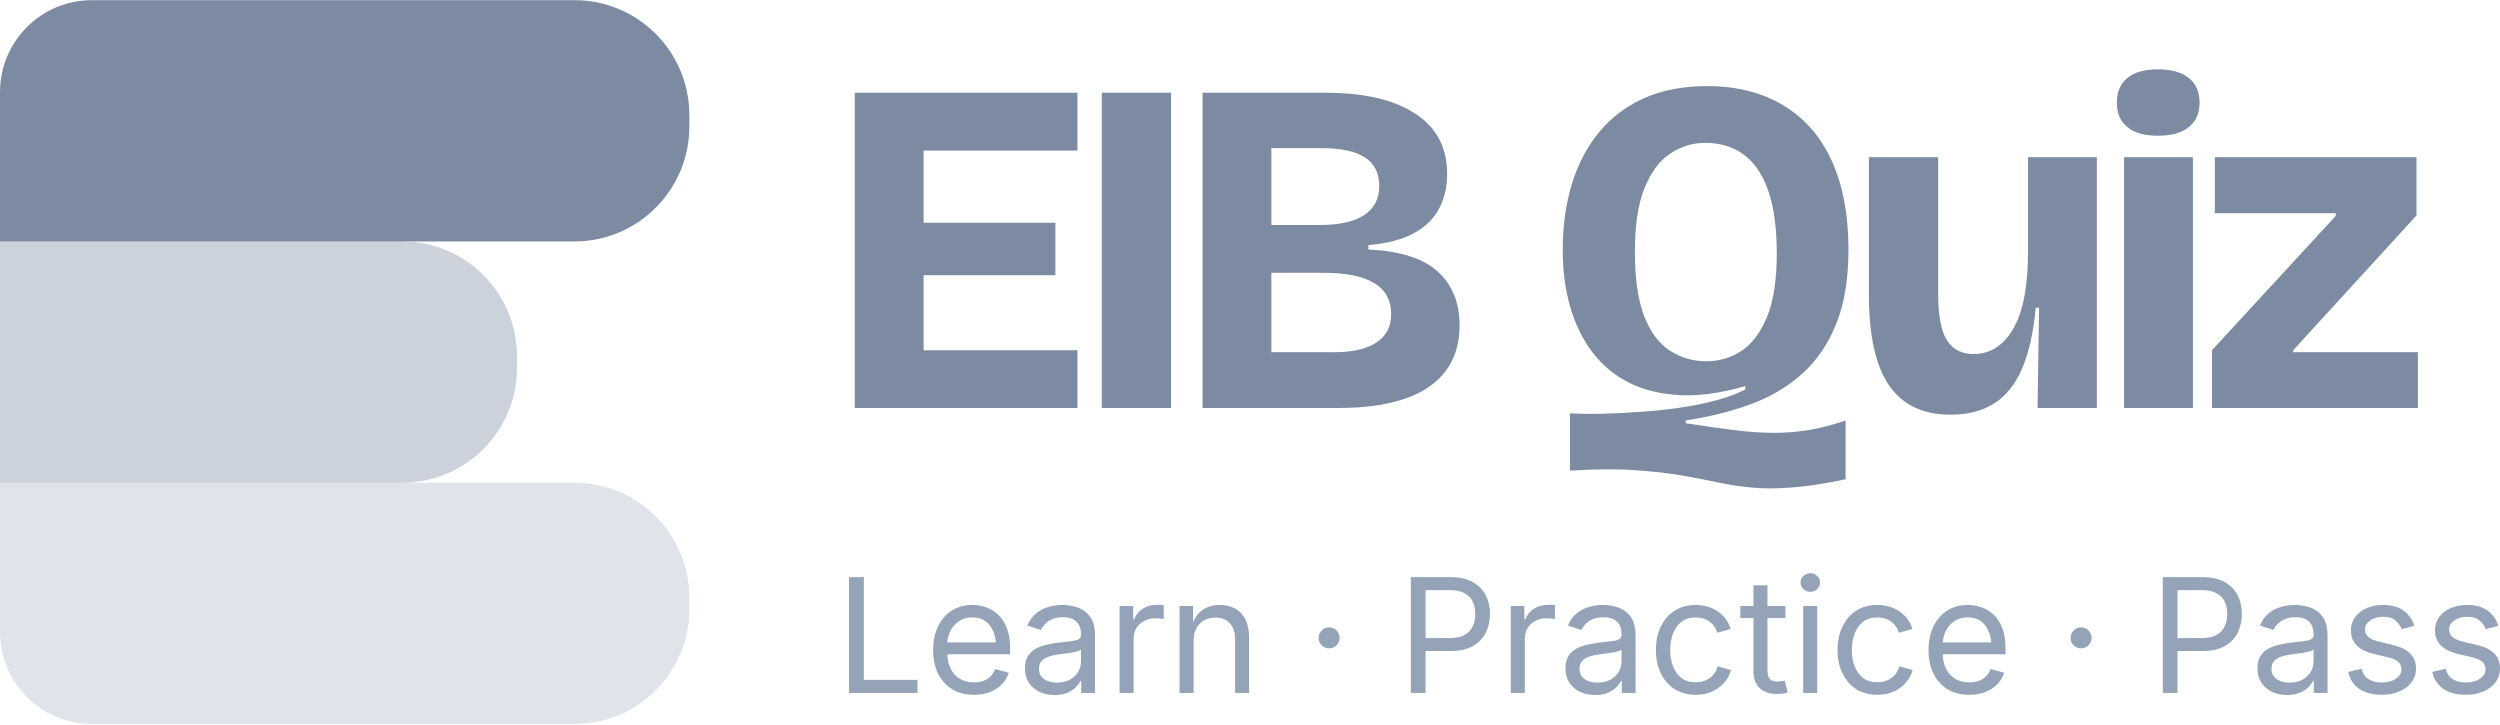
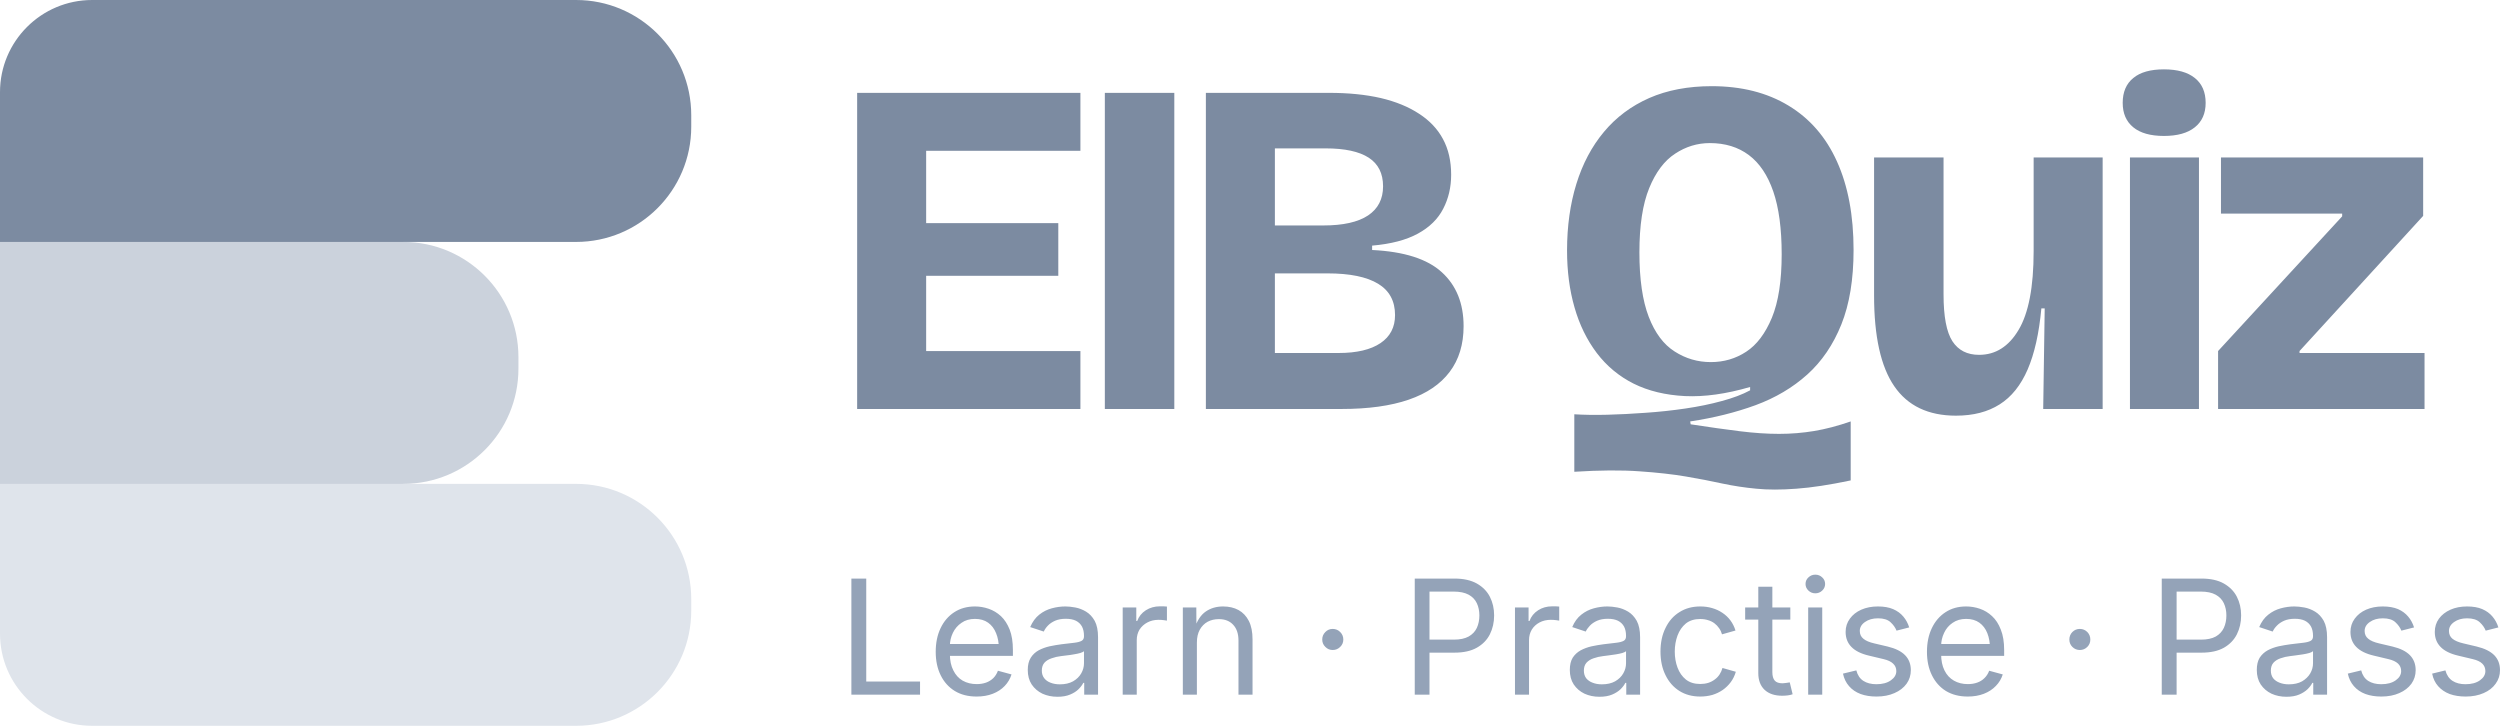
- <svg xmlns="http://www.w3.org/2000/svg" viewBox="0 0 217.6 63" width="870" height="252" role="img" aria-label="EIB Quiz">
+ <svg xmlns="http://www.w3.org/2000/svg" viewBox="0 0 217 63" width="868" height="252" role="img" aria-label="EIB Quiz">
  <path fill="#DFE4EB" d="M0 42H50A10 10 0 0 1 60 52V53A10 10 0 0 1 50 63H8A8 8 0 0 1 0 55Z M0 41H35V42H0Z" />
  <path fill="#CBD2DC" d="M0 21H35A10 10 0 0 1 45 31V32A10 10 0 0 1 35 42H0Z M0 20H35V21H0Z" />
  <path fill="#7C8BA1" d="M8 0H50A10 10 0 0 1 60 10V11A10 10 0 0 1 50 21H0V8A8 8 0 0 1 8 0Z" />
  <path fill="#7C8BA1" d="M80.39 35.5L74.4 35.5L74.4 8.06L80.39 8.06L80.39 35.5ZM93.78 35.5L78.68 35.5L78.68 30.47L93.78 30.47L93.78 35.5ZM91.86 23.94L78.68 23.94L78.68 19.37L91.86 19.37L91.86 23.94ZM93.78 13.09L78.68 13.09L78.68 8.06L93.78 8.06L93.78 13.09ZM101.93 35.5L95.9 35.5L95.9 8.06L101.93 8.06L101.93 35.5ZM116.44 35.5L104.67 35.5L104.67 8.06L115.36 8.06Q117.89 8.06 119.85 8.51Q121.8 8.97 123.17 9.87Q124.55 10.76 125.25 12.07Q125.96 13.38 125.96 15.17L125.96 15.17Q125.96 16.79 125.27 18.12Q124.59 19.45 123.07 20.28Q121.55 21.11 119.1 21.32L119.1 21.32L119.1 21.7Q123.26 21.9 125.15 23.63Q127.04 25.35 127.04 28.31L127.04 28.31Q127.04 30.68 125.83 32.28Q124.63 33.88 122.28 34.69Q119.93 35.5 116.44 35.5L116.44 35.5ZM110.66 23.73L110.66 30.64L116.19 30.64Q118.56 30.64 119.83 29.78Q121.09 28.93 121.09 27.35L121.09 27.35Q121.09 25.52 119.62 24.63Q118.14 23.73 115.23 23.73L115.23 23.73L110.66 23.73ZM110.66 12.88L110.66 19.57L114.86 19.57Q117.44 19.57 118.75 18.7Q120.05 17.83 120.05 16.17L120.05 16.17Q120.05 14.5 118.81 13.69Q117.56 12.88 115.07 12.88L115.07 12.88L110.66 12.88ZM160.64 36.58L160.64 41.7Q157.89 42.28 155.92 42.42Q153.94 42.57 152.45 42.42Q150.95 42.28 149.49 41.97Q148.04 41.65 146.33 41.36Q144.63 41.07 142.3 40.91Q139.97 40.74 136.65 40.95L136.65 40.95L136.65 35.96Q137.93 36.04 139.51 36Q141.09 35.96 142.84 35.83Q144.59 35.71 146.29 35.46Q148 35.21 149.45 34.81Q150.91 34.42 151.91 33.88L151.91 33.88L151.91 33.59Q148.79 34.5 146.25 34.38Q143.71 34.25 141.8 33.3Q139.89 32.34 138.6 30.64Q137.31 28.93 136.67 26.69Q136.02 24.44 136.02 21.74L136.02 21.74Q136.02 18.58 136.83 15.96Q137.64 13.34 139.22 11.45Q140.8 9.55 143.15 8.51Q145.5 7.48 148.58 7.48L148.58 7.48Q152.45 7.48 155.23 9.16Q158.02 10.84 159.45 14.02Q160.89 17.2 160.89 21.7L160.89 21.7Q160.89 25.52 159.83 28.16Q158.77 30.8 156.87 32.51Q154.98 34.21 152.38 35.17Q149.78 36.12 146.71 36.58L146.71 36.58L146.75 36.83Q149.16 37.2 151.01 37.43Q152.86 37.66 154.42 37.66Q155.98 37.66 157.48 37.41Q158.97 37.16 160.64 36.58L160.64 36.58ZM148.5 31.43L148.5 31.43Q150.2 31.43 151.57 30.53Q152.94 29.64 153.8 27.58Q154.65 25.52 154.65 22.07L154.65 22.07Q154.65 18.74 153.92 16.62Q153.19 14.5 151.8 13.46Q150.41 12.42 148.41 12.42L148.41 12.42Q146.79 12.42 145.4 13.34Q144 14.25 143.15 16.33Q142.3 18.41 142.3 21.9L142.3 21.9Q142.3 25.4 143.11 27.5Q143.92 29.6 145.36 30.51Q146.79 31.43 148.5 31.43ZM169.78 36.08L169.78 36.08Q166.17 36.08 164.42 33.52Q162.67 30.97 162.67 25.65L162.67 25.65L162.67 13.67L168.7 13.67L168.7 25.56Q168.7 28.43 169.47 29.62Q170.24 30.8 171.78 30.8L171.78 30.8Q172.86 30.8 173.71 30.26Q174.57 29.72 175.21 28.64Q175.86 27.56 176.19 25.85Q176.52 24.15 176.52 21.78L176.52 21.78L176.52 13.67L182.51 13.67L182.51 25.31L182.51 35.5L177.35 35.5L177.48 26.77L177.19 26.77Q176.89 30.01 176 32.07Q175.11 34.13 173.57 35.1Q172.03 36.08 169.78 36.08ZM190.87 35.5L184.88 35.5L184.88 13.67L190.87 13.67L190.87 35.5ZM187.83 11.8L187.83 11.8Q186.08 11.8 185.17 11.05Q184.25 10.3 184.25 8.93L184.25 8.93Q184.25 7.52 185.17 6.77Q186.08 6.02 187.83 6.02L187.83 6.02Q189.58 6.02 190.51 6.77Q191.45 7.52 191.45 8.93L191.45 8.93Q191.45 10.3 190.51 11.05Q189.58 11.8 187.83 11.8ZM210.45 35.5L192.53 35.5L192.53 30.47L203.3 18.78L203.3 18.54L192.78 18.54L192.78 13.67L210.33 13.67L210.33 18.74L199.6 30.47L199.6 30.64L210.45 30.64L210.45 35.5Z" />
-   <path fill="#94A3B8" d="M79.86 60.3L73.9 60.3L73.9 50.22L75.19 50.22L75.19 59.16L79.86 59.16L79.86 60.3ZM84.77 60.46L84.77 60.46Q83.67 60.46 82.88 59.98Q82.08 59.49 81.65 58.61Q81.22 57.74 81.22 56.58L81.22 56.58Q81.22 55.41 81.64 54.53Q82.06 53.64 82.83 53.14Q83.6 52.64 84.63 52.64L84.63 52.64Q85.23 52.64 85.81 52.84Q86.4 53.04 86.88 53.48Q87.35 53.92 87.64 54.65Q87.92 55.37 87.92 56.42L87.92 56.42L87.92 56.93L82.05 56.93L82.05 55.9L87.27 55.9L86.7 56.28Q86.7 55.54 86.46 54.96Q86.23 54.38 85.77 54.05Q85.31 53.72 84.63 53.72L84.63 53.72Q83.94 53.72 83.46 54.06Q82.97 54.39 82.71 54.93Q82.45 55.47 82.45 56.08L82.45 56.08L82.45 56.77Q82.45 57.61 82.75 58.19Q83.04 58.78 83.56 59.08Q84.09 59.38 84.78 59.38L84.78 59.38Q85.22 59.38 85.59 59.25Q85.95 59.12 86.22 58.86Q86.48 58.6 86.62 58.22L86.62 58.22L87.8 58.54Q87.62 59.11 87.21 59.54Q86.79 59.98 86.17 60.22Q85.55 60.46 84.77 60.46ZM91.79 60.48L91.79 60.48Q91.07 60.48 90.48 60.21Q89.9 59.93 89.55 59.41Q89.21 58.89 89.21 58.15L89.21 58.15Q89.21 57.5 89.47 57.09Q89.72 56.69 90.15 56.45Q90.58 56.22 91.1 56.1Q91.62 55.99 92.15 55.92L92.15 55.92Q92.83 55.83 93.26 55.79Q93.68 55.74 93.89 55.62Q94.09 55.51 94.09 55.23L94.09 55.23L94.09 55.19Q94.09 54.72 93.92 54.39Q93.74 54.06 93.39 53.88Q93.04 53.71 92.51 53.71L92.51 53.71Q91.97 53.71 91.58 53.88Q91.2 54.05 90.96 54.3Q90.72 54.55 90.6 54.82L90.6 54.82L89.42 54.43Q89.72 53.74 90.21 53.35Q90.7 52.96 91.3 52.8Q91.89 52.64 92.48 52.64L92.48 52.64Q92.86 52.64 93.34 52.73Q93.82 52.82 94.27 53.09Q94.72 53.36 95.02 53.89Q95.31 54.43 95.31 55.31L95.31 55.31L95.31 60.3L94.11 60.3L94.11 59.27L94.03 59.27Q93.9 59.54 93.62 59.82Q93.34 60.1 92.88 60.29Q92.43 60.48 91.79 60.48ZM92 59.4L92 59.4Q92.67 59.4 93.14 59.14Q93.61 58.87 93.85 58.45Q94.09 58.03 94.09 57.57L94.09 57.57L94.09 56.52Q94.02 56.6 93.77 56.68Q93.52 56.75 93.2 56.8Q92.88 56.86 92.58 56.89Q92.27 56.93 92.1 56.95L92.1 56.95Q91.66 57 91.28 57.14Q90.89 57.27 90.66 57.52Q90.43 57.78 90.43 58.21L90.43 58.21Q90.43 58.6 90.64 58.87Q90.84 59.13 91.19 59.26Q91.54 59.4 92 59.4ZM98.67 60.3L97.45 60.3L97.45 52.73L98.63 52.73L98.63 53.9L98.71 53.9Q98.92 53.32 99.46 52.97Q100 52.63 100.67 52.63L100.67 52.63Q100.81 52.63 100.99 52.63Q101.18 52.64 101.29 52.65L101.29 52.65L101.29 53.87Q101.23 53.86 101.02 53.83Q100.8 53.8 100.56 53.8L100.56 53.8Q100.02 53.8 99.59 54.03Q99.16 54.26 98.91 54.65Q98.67 55.05 98.67 55.56L98.67 55.56L98.67 60.3ZM103.89 55.77L103.89 55.77L103.89 60.3L102.67 60.3L102.67 52.73L103.84 52.73L103.85 54.57L103.68 54.57Q104.02 53.52 104.66 53.08Q105.3 52.64 106.16 52.64L106.16 52.64Q106.93 52.64 107.5 52.95Q108.08 53.27 108.4 53.9Q108.72 54.53 108.72 55.5L108.72 55.5L108.72 60.3L107.5 60.3L107.5 55.6Q107.5 54.72 107.04 54.23Q106.59 53.74 105.8 53.74L105.8 53.74Q105.25 53.74 104.82 53.97Q104.39 54.21 104.14 54.66Q103.89 55.12 103.89 55.77ZM115.68 56.42L115.68 56.42Q115.3 56.42 115.04 56.15Q114.77 55.89 114.77 55.51L114.77 55.51Q114.77 55.13 115.04 54.86Q115.3 54.59 115.68 54.59L115.68 54.59Q116.06 54.59 116.33 54.86Q116.6 55.13 116.6 55.51L116.6 55.51Q116.6 55.89 116.33 56.15Q116.06 56.42 115.68 56.42ZM124.08 60.3L122.8 60.3L122.8 50.22L126.25 50.22Q127.42 50.22 128.19 50.65Q128.95 51.08 129.32 51.8Q129.69 52.52 129.69 53.42L129.69 53.42Q129.69 54.32 129.32 55.06Q128.95 55.79 128.19 56.22Q127.43 56.65 126.25 56.65L126.25 56.65L123.81 56.65L123.81 55.52L126.19 55.52Q126.99 55.52 127.48 55.25Q127.97 54.97 128.19 54.5Q128.41 54.02 128.41 53.42L128.41 53.42Q128.41 52.83 128.19 52.36Q127.97 51.89 127.48 51.62Q126.98 51.35 126.18 51.35L126.18 51.35L124.08 51.35L124.08 60.3ZM132.72 60.3L131.5 60.3L131.5 52.73L132.68 52.73L132.68 53.9L132.76 53.9Q132.97 53.32 133.51 52.97Q134.04 52.63 134.72 52.63L134.72 52.63Q134.86 52.63 135.04 52.63Q135.23 52.64 135.34 52.65L135.34 52.65L135.34 53.87Q135.28 53.86 135.07 53.83Q134.85 53.8 134.61 53.8L134.61 53.8Q134.06 53.8 133.63 54.03Q133.2 54.26 132.96 54.65Q132.72 55.05 132.72 55.56L132.72 55.56L132.72 60.3ZM138.83 60.48L138.83 60.48Q138.12 60.48 137.53 60.21Q136.95 59.93 136.6 59.41Q136.26 58.89 136.26 58.15L136.26 58.15Q136.26 57.5 136.51 57.09Q136.77 56.69 137.2 56.45Q137.63 56.22 138.15 56.1Q138.67 55.99 139.2 55.92L139.2 55.92Q139.88 55.83 140.3 55.79Q140.73 55.74 140.94 55.62Q141.14 55.51 141.14 55.23L141.14 55.23L141.14 55.19Q141.14 54.72 140.97 54.39Q140.79 54.06 140.44 53.88Q140.09 53.71 139.56 53.71L139.56 53.71Q139.02 53.71 138.63 53.88Q138.25 54.05 138.01 54.3Q137.77 54.55 137.64 54.82L137.64 54.82L136.47 54.43Q136.76 53.74 137.26 53.35Q137.75 52.96 138.35 52.8Q138.94 52.64 139.53 52.64L139.53 52.64Q139.9 52.64 140.39 52.73Q140.87 52.82 141.32 53.09Q141.77 53.36 142.07 53.89Q142.36 54.43 142.36 55.31L142.36 55.31L142.36 60.3L141.16 60.3L141.16 59.27L141.08 59.27Q140.95 59.54 140.67 59.82Q140.38 60.1 139.93 60.29Q139.48 60.48 138.83 60.48ZM139.04 59.4L139.04 59.4Q139.72 59.4 140.19 59.14Q140.66 58.87 140.9 58.45Q141.14 58.03 141.14 57.57L141.14 57.57L141.14 56.52Q141.07 56.6 140.82 56.68Q140.57 56.75 140.25 56.8Q139.92 56.86 139.62 56.89Q139.32 56.93 139.15 56.95L139.15 56.95Q138.71 57 138.32 57.14Q137.94 57.27 137.71 57.52Q137.48 57.78 137.48 58.21L137.48 58.21Q137.48 58.6 137.68 58.87Q137.89 59.13 138.24 59.26Q138.59 59.4 139.04 59.4ZM147.58 60.46L147.58 60.46Q146.55 60.46 145.78 59.98Q145 59.49 144.57 58.61Q144.13 57.73 144.13 56.56L144.13 56.56Q144.13 55.38 144.57 54.5Q145 53.61 145.78 53.13Q146.55 52.64 147.58 52.64L147.58 52.64Q148.13 52.64 148.61 52.78Q149.1 52.92 149.5 53.19Q149.91 53.46 150.2 53.85Q150.49 54.24 150.64 54.73L150.64 54.73L149.47 55.06Q149.39 54.77 149.22 54.53Q149.05 54.28 148.81 54.1Q148.57 53.92 148.26 53.83Q147.95 53.73 147.58 53.73L147.58 53.73Q146.82 53.73 146.33 54.12Q145.85 54.52 145.61 55.16Q145.37 55.81 145.37 56.56L145.37 56.56Q145.37 57.31 145.61 57.95Q145.85 58.59 146.33 58.98Q146.82 59.37 147.58 59.37L147.58 59.37Q147.96 59.37 148.28 59.27Q148.59 59.17 148.84 58.98Q149.09 58.8 149.26 58.54Q149.43 58.28 149.51 57.98L149.51 57.98L150.67 58.31Q150.52 58.82 150.23 59.21Q149.93 59.61 149.53 59.89Q149.12 60.17 148.63 60.32Q148.13 60.46 147.58 60.46ZM151.48 52.73L155.4 52.73L155.4 53.78L151.48 53.78L151.48 52.73ZM152.62 58.43L152.62 50.93L153.84 50.93L153.84 58.34Q153.84 58.84 154.05 59.08Q154.25 59.31 154.73 59.31L154.73 59.31Q154.85 59.31 155.03 59.28Q155.21 59.26 155.35 59.23L155.35 59.23L155.6 60.26Q155.42 60.33 155.18 60.36Q154.93 60.39 154.7 60.39L154.7 60.39Q153.72 60.39 153.17 59.88Q152.62 59.36 152.62 58.43L152.62 58.43ZM158.17 60.3L156.95 60.3L156.95 52.73L158.17 52.73L158.17 60.3ZM157.57 51.5L157.57 51.5Q157.22 51.5 156.97 51.26Q156.72 51.02 156.72 50.69L156.72 50.69Q156.72 50.35 156.97 50.12Q157.22 49.88 157.57 49.88L157.57 49.88Q157.92 49.88 158.17 50.12Q158.42 50.35 158.42 50.69L158.42 50.69Q158.42 51.02 158.17 51.26Q157.92 51.5 157.57 51.5ZM163.39 60.46L163.39 60.46Q162.36 60.46 161.58 59.98Q160.81 59.49 160.38 58.61Q159.94 57.73 159.94 56.56L159.94 56.56Q159.94 55.38 160.38 54.5Q160.81 53.61 161.58 53.13Q162.36 52.64 163.39 52.64L163.39 52.64Q163.94 52.64 164.42 52.78Q164.91 52.92 165.31 53.19Q165.72 53.46 166.01 53.85Q166.3 54.24 166.45 54.73L166.45 54.73L165.28 55.06Q165.2 54.77 165.03 54.53Q164.86 54.28 164.62 54.1Q164.38 53.92 164.07 53.83Q163.76 53.73 163.39 53.73L163.39 53.73Q162.63 53.73 162.14 54.12Q161.66 54.52 161.42 55.16Q161.18 55.81 161.18 56.56L161.18 56.56Q161.18 57.31 161.42 57.95Q161.66 58.59 162.14 58.98Q162.63 59.37 163.39 59.37L163.39 59.37Q163.77 59.37 164.08 59.27Q164.4 59.17 164.65 58.98Q164.9 58.8 165.07 58.54Q165.24 58.28 165.32 57.98L165.32 57.98L166.48 58.31Q166.33 58.82 166.04 59.21Q165.74 59.61 165.34 59.89Q164.93 60.17 164.44 60.32Q163.94 60.46 163.39 60.46ZM171.41 60.46L171.41 60.46Q170.31 60.46 169.52 59.98Q168.72 59.49 168.29 58.61Q167.86 57.74 167.86 56.58L167.86 56.58Q167.86 55.41 168.28 54.53Q168.7 53.64 169.47 53.14Q170.24 52.64 171.27 52.64L171.27 52.64Q171.87 52.64 172.45 52.84Q173.04 53.04 173.52 53.48Q173.99 53.92 174.28 54.65Q174.56 55.37 174.56 56.42L174.56 56.42L174.56 56.93L168.69 56.93L168.69 55.9L173.9 55.9L173.34 56.28Q173.34 55.54 173.1 54.96Q172.87 54.38 172.41 54.05Q171.95 53.72 171.27 53.72L171.27 53.72Q170.58 53.72 170.09 54.06Q169.61 54.39 169.35 54.93Q169.09 55.47 169.09 56.08L169.09 56.08L169.09 56.77Q169.09 57.61 169.38 58.19Q169.67 58.78 170.2 59.08Q170.72 59.38 171.41 59.38L171.41 59.38Q171.86 59.38 172.23 59.25Q172.59 59.12 172.86 58.86Q173.12 58.6 173.26 58.22L173.26 58.22L174.44 58.54Q174.26 59.11 173.84 59.54Q173.42 59.98 172.8 60.22Q172.19 60.46 171.41 60.46ZM181.13 56.42L181.13 56.42Q180.75 56.42 180.49 56.15Q180.22 55.89 180.22 55.51L180.22 55.51Q180.22 55.13 180.49 54.86Q180.75 54.59 181.13 54.59L181.13 54.59Q181.51 54.59 181.78 54.86Q182.05 55.13 182.05 55.51L182.05 55.51Q182.05 55.89 181.78 56.15Q181.51 56.42 181.13 56.42ZM189.53 60.3L188.25 60.3L188.25 50.22L191.7 50.22Q192.87 50.22 193.64 50.65Q194.4 51.08 194.77 51.8Q195.13 52.52 195.13 53.42L195.13 53.42Q195.13 54.32 194.77 55.06Q194.4 55.79 193.64 56.22Q192.88 56.65 191.7 56.65L191.7 56.65L189.26 56.65L189.26 55.52L191.64 55.52Q192.44 55.52 192.93 55.25Q193.42 54.97 193.64 54.5Q193.86 54.02 193.86 53.42L193.86 53.42Q193.86 52.83 193.64 52.36Q193.42 51.89 192.92 51.62Q192.43 51.35 191.63 51.35L191.63 51.35L189.53 51.35L189.53 60.3ZM199.07 60.48L199.07 60.48Q198.35 60.48 197.76 60.21Q197.18 59.93 196.83 59.41Q196.49 58.89 196.49 58.15L196.49 58.15Q196.49 57.5 196.75 57.09Q197 56.69 197.43 56.45Q197.86 56.22 198.38 56.1Q198.9 55.99 199.43 55.92L199.43 55.92Q200.11 55.83 200.53 55.79Q200.96 55.74 201.17 55.62Q201.37 55.51 201.37 55.23L201.37 55.23L201.37 55.19Q201.37 54.72 201.2 54.39Q201.02 54.06 200.67 53.88Q200.32 53.71 199.79 53.71L199.79 53.71Q199.25 53.71 198.86 53.88Q198.48 54.05 198.24 54.3Q198 54.55 197.88 54.82L197.88 54.82L196.7 54.43Q197 53.74 197.49 53.35Q197.98 52.96 198.58 52.8Q199.17 52.64 199.76 52.64L199.76 52.64Q200.14 52.64 200.62 52.73Q201.1 52.82 201.55 53.09Q202 53.36 202.3 53.89Q202.59 54.43 202.59 55.31L202.59 55.31L202.59 60.3L201.39 60.3L201.39 59.27L201.31 59.27Q201.18 59.54 200.9 59.82Q200.62 60.1 200.16 60.29Q199.71 60.48 199.07 60.48ZM199.28 59.4L199.28 59.4Q199.95 59.4 200.42 59.14Q200.89 58.87 201.13 58.45Q201.37 58.03 201.37 57.57L201.37 57.57L201.37 56.52Q201.3 56.6 201.05 56.68Q200.8 56.75 200.48 56.8Q200.16 56.86 199.85 56.89Q199.55 56.93 199.38 56.95L199.38 56.95Q198.94 57 198.56 57.14Q198.17 57.27 197.94 57.52Q197.71 57.78 197.71 58.21L197.71 58.21Q197.71 58.6 197.92 58.87Q198.12 59.13 198.47 59.26Q198.82 59.4 199.28 59.4ZM207.3 60.46L207.3 60.46Q206.52 60.46 205.92 60.24Q205.31 60.01 204.92 59.56Q204.53 59.12 204.39 58.47L204.39 58.47L205.55 58.19Q205.71 58.81 206.16 59.1Q206.61 59.39 207.29 59.39L207.29 59.39Q208.08 59.39 208.55 59.05Q209.02 58.72 209.02 58.25L209.02 58.25Q209.02 57.86 208.75 57.6Q208.47 57.34 207.91 57.21L207.91 57.21L206.65 56.91Q205.62 56.67 205.12 56.15Q204.62 55.64 204.62 54.85L204.62 54.85Q204.62 54.2 204.99 53.7Q205.35 53.2 205.99 52.92Q206.62 52.64 207.42 52.64L207.42 52.64Q208.2 52.64 208.75 52.87Q209.29 53.11 209.63 53.52Q209.98 53.92 210.14 54.46L210.14 54.46L209.04 54.74Q208.89 54.34 208.52 54.01Q208.16 53.67 207.43 53.67L207.43 53.67Q206.75 53.67 206.3 53.99Q205.85 54.3 205.85 54.77L205.85 54.77Q205.85 55.19 206.16 55.44Q206.46 55.7 207.13 55.85L207.13 55.85L208.27 56.12Q209.3 56.37 209.79 56.88Q210.29 57.39 210.29 58.17L210.29 58.17Q210.29 58.83 209.91 59.35Q209.54 59.87 208.86 60.16Q208.19 60.46 207.3 60.46ZM214.62 60.46L214.62 60.46Q213.84 60.46 213.23 60.24Q212.63 60.01 212.24 59.56Q211.84 59.12 211.71 58.47L211.71 58.47L212.87 58.19Q213.03 58.81 213.48 59.1Q213.93 59.39 214.6 59.39L214.6 59.39Q215.4 59.39 215.87 59.05Q216.34 58.72 216.34 58.25L216.34 58.25Q216.34 57.86 216.06 57.6Q215.79 57.34 215.23 57.21L215.23 57.21L213.97 56.91Q212.94 56.67 212.44 56.15Q211.94 55.64 211.94 54.85L211.94 54.85Q211.94 54.2 212.3 53.7Q212.67 53.2 213.3 52.92Q213.93 52.64 214.74 52.64L214.74 52.64Q215.52 52.64 216.06 52.87Q216.61 53.11 216.95 53.52Q217.29 53.92 217.46 54.46L217.46 54.46L216.36 54.74Q216.2 54.34 215.84 54.01Q215.48 53.67 214.75 53.67L214.75 53.67Q214.07 53.67 213.62 53.99Q213.17 54.3 213.17 54.77L213.17 54.77Q213.17 55.19 213.47 55.44Q213.78 55.7 214.44 55.85L214.44 55.85L215.59 56.12Q216.61 56.37 217.11 56.88Q217.6 57.39 217.6 58.17L217.6 58.17Q217.6 58.83 217.23 59.35Q216.85 59.87 216.18 60.16Q215.5 60.46 214.62 60.46Z" />
+   <path fill="#94A3B8" d="M79.86 60.3L73.9 60.3L73.9 50.22L75.19 50.22L75.19 59.16L79.86 59.16L79.86 60.3ZM84.77 60.46L84.77 60.46Q83.67 60.46 82.88 59.98Q82.08 59.49 81.65 58.61Q81.22 57.74 81.22 56.58L81.22 56.58Q81.22 55.41 81.64 54.53Q82.06 53.64 82.83 53.14Q83.6 52.64 84.63 52.64L84.63 52.64Q85.23 52.64 85.81 52.84Q86.4 53.04 86.88 53.48Q87.35 53.92 87.64 54.65Q87.92 55.37 87.92 56.42L87.92 56.42L87.92 56.93L82.05 56.93L82.05 55.9L87.27 55.9L86.7 56.28Q86.7 55.54 86.46 54.96Q86.23 54.38 85.77 54.05Q85.31 53.72 84.63 53.72L84.63 53.72Q83.94 53.72 83.46 54.06Q82.97 54.39 82.71 54.93Q82.45 55.47 82.45 56.08L82.45 56.08L82.45 56.77Q82.45 57.61 82.75 58.19Q83.04 58.78 83.56 59.08Q84.09 59.38 84.78 59.38L84.78 59.38Q85.22 59.38 85.59 59.25Q85.95 59.12 86.22 58.86Q86.48 58.6 86.62 58.22L86.62 58.22L87.8 58.54Q87.62 59.11 87.21 59.54Q86.79 59.98 86.17 60.22Q85.55 60.46 84.77 60.46ZM91.79 60.48L91.79 60.48Q91.07 60.48 90.48 60.21Q89.9 59.93 89.55 59.41Q89.21 58.89 89.21 58.15L89.21 58.15Q89.21 57.5 89.47 57.09Q89.72 56.69 90.15 56.45Q90.58 56.22 91.1 56.1Q91.62 55.99 92.15 55.92L92.15 55.92Q92.83 55.83 93.26 55.79Q93.68 55.74 93.89 55.62Q94.09 55.51 94.09 55.23L94.09 55.23L94.09 55.19Q94.09 54.72 93.92 54.39Q93.74 54.06 93.39 53.88Q93.04 53.71 92.51 53.71L92.51 53.71Q91.97 53.71 91.58 53.88Q91.2 54.05 90.96 54.3Q90.72 54.55 90.6 54.82L90.6 54.82L89.42 54.43Q89.72 53.74 90.21 53.35Q90.7 52.96 91.3 52.8Q91.89 52.64 92.48 52.64L92.48 52.64Q92.86 52.64 93.34 52.73Q93.82 52.82 94.27 53.09Q94.72 53.36 95.02 53.89Q95.31 54.43 95.31 55.31L95.31 55.31L95.31 60.3L94.11 60.3L94.11 59.27L94.03 59.27Q93.9 59.54 93.62 59.82Q93.34 60.1 92.88 60.29Q92.43 60.48 91.79 60.48ZM92 59.4L92 59.4Q92.67 59.4 93.14 59.14Q93.61 58.87 93.85 58.45Q94.09 58.03 94.09 57.57L94.09 57.57L94.09 56.52Q94.02 56.6 93.77 56.68Q93.52 56.75 93.2 56.8Q92.88 56.86 92.58 56.89Q92.27 56.93 92.1 56.95L92.1 56.95Q91.66 57 91.28 57.14Q90.89 57.27 90.66 57.52Q90.43 57.78 90.43 58.21L90.43 58.21Q90.43 58.6 90.64 58.87Q90.84 59.13 91.19 59.26Q91.54 59.4 92 59.4ZM98.67 60.3L97.45 60.3L97.45 52.73L98.63 52.73L98.63 53.9L98.71 53.9Q98.92 53.32 99.46 52.97Q100 52.63 100.67 52.63L100.67 52.63Q100.81 52.63 100.99 52.63Q101.18 52.64 101.29 52.65L101.29 52.65L101.29 53.87Q101.23 53.86 101.02 53.83Q100.8 53.8 100.56 53.8L100.56 53.8Q100.02 53.8 99.59 54.03Q99.16 54.26 98.91 54.65Q98.67 55.05 98.67 55.56L98.67 55.56L98.67 60.3ZM103.89 55.77L103.89 55.77L103.89 60.3L102.67 60.3L102.67 52.73L103.84 52.73L103.85 54.57L103.68 54.57Q104.02 53.52 104.66 53.08Q105.3 52.64 106.16 52.64L106.16 52.64Q106.93 52.64 107.5 52.95Q108.08 53.27 108.4 53.9Q108.72 54.53 108.72 55.5L108.72 55.5L108.72 60.3L107.5 60.3L107.5 55.6Q107.5 54.72 107.04 54.23Q106.59 53.74 105.8 53.74L105.8 53.74Q105.25 53.74 104.82 53.97Q104.39 54.21 104.14 54.66Q103.89 55.12 103.89 55.77ZM115.68 56.42L115.68 56.42Q115.3 56.42 115.04 56.15Q114.77 55.89 114.77 55.51L114.77 55.51Q114.77 55.13 115.04 54.86Q115.3 54.59 115.68 54.59L115.68 54.59Q116.06 54.59 116.33 54.86Q116.6 55.13 116.6 55.51L116.6 55.51Q116.6 55.89 116.33 56.15Q116.06 56.42 115.68 56.42ZM124.08 60.3L122.8 60.3L122.8 50.22L126.25 50.22Q127.42 50.22 128.19 50.65Q128.95 51.08 129.32 51.8Q129.69 52.52 129.69 53.42L129.69 53.42Q129.69 54.32 129.32 55.06Q128.95 55.79 128.19 56.22Q127.43 56.65 126.25 56.65L126.25 56.65L123.81 56.65L123.81 55.52L126.19 55.52Q126.99 55.52 127.48 55.25Q127.97 54.97 128.19 54.5Q128.41 54.02 128.41 53.42L128.41 53.42Q128.41 52.83 128.19 52.36Q127.97 51.89 127.48 51.62Q126.98 51.35 126.18 51.35L126.18 51.35L124.08 51.35L124.08 60.3ZM132.72 60.3L131.5 60.3L131.5 52.73L132.68 52.73L132.68 53.9L132.76 53.9Q132.97 53.32 133.51 52.97Q134.04 52.63 134.72 52.63L134.72 52.63Q134.86 52.63 135.04 52.63Q135.23 52.64 135.34 52.65L135.34 52.65L135.34 53.87Q135.28 53.86 135.07 53.83Q134.85 53.8 134.61 53.8L134.61 53.8Q134.06 53.8 133.63 54.03Q133.2 54.26 132.96 54.65Q132.72 55.05 132.72 55.56L132.72 55.56L132.72 60.3ZM138.83 60.48L138.83 60.48Q138.12 60.48 137.53 60.21Q136.95 59.93 136.6 59.41Q136.26 58.89 136.26 58.15L136.26 58.15Q136.26 57.5 136.51 57.09Q136.77 56.69 137.2 56.45Q137.63 56.22 138.15 56.1Q138.67 55.99 139.2 55.92L139.2 55.92Q139.88 55.83 140.3 55.79Q140.73 55.74 140.94 55.62Q141.14 55.51 141.14 55.23L141.14 55.23L141.14 55.19Q141.14 54.72 140.97 54.39Q140.79 54.06 140.44 53.88Q140.09 53.71 139.56 53.71L139.56 53.71Q139.02 53.71 138.63 53.88Q138.25 54.05 138.01 54.3Q137.77 54.55 137.64 54.82L137.64 54.82L136.47 54.43Q136.76 53.74 137.26 53.35Q137.75 52.96 138.35 52.8Q138.94 52.64 139.53 52.64L139.53 52.64Q139.9 52.64 140.39 52.73Q140.87 52.82 141.32 53.09Q141.77 53.36 142.07 53.89Q142.36 54.43 142.36 55.31L142.36 55.31L142.36 60.3L141.16 60.3L141.16 59.27L141.08 59.27Q140.95 59.54 140.67 59.82Q140.38 60.1 139.93 60.29Q139.48 60.48 138.83 60.48ZM139.04 59.4L139.04 59.4Q139.72 59.4 140.19 59.14Q140.66 58.87 140.9 58.45Q141.14 58.03 141.14 57.57L141.14 57.57L141.14 56.52Q141.07 56.6 140.82 56.68Q140.57 56.75 140.25 56.8Q139.92 56.86 139.62 56.89Q139.32 56.93 139.15 56.95L139.15 56.95Q138.71 57 138.32 57.14Q137.94 57.27 137.71 57.52Q137.48 57.78 137.48 58.21L137.48 58.21Q137.48 58.6 137.68 58.87Q137.89 59.13 138.24 59.26Q138.59 59.4 139.04 59.4ZM147.58 60.46L147.58 60.46Q146.55 60.46 145.78 59.98Q145 59.49 144.57 58.61Q144.13 57.73 144.13 56.56L144.13 56.56Q144.13 55.38 144.57 54.5Q145 53.61 145.78 53.13Q146.55 52.64 147.58 52.64L147.58 52.64Q148.13 52.64 148.61 52.78Q149.1 52.92 149.5 53.19Q149.91 53.46 150.2 53.85Q150.49 54.24 150.64 54.73L150.64 54.73L149.47 55.06Q149.39 54.77 149.22 54.53Q149.05 54.28 148.81 54.1Q148.57 53.92 148.26 53.83Q147.95 53.73 147.58 53.73L147.58 53.73Q146.82 53.73 146.33 54.12Q145.85 54.52 145.61 55.16Q145.37 55.81 145.37 56.56L145.37 56.56Q145.37 57.31 145.61 57.95Q145.85 58.59 146.33 58.98Q146.82 59.37 147.58 59.37L147.58 59.37Q147.96 59.37 148.28 59.27Q148.59 59.17 148.84 58.98Q149.09 58.8 149.26 58.54Q149.43 58.28 149.51 57.98L149.51 57.98L150.67 58.31Q150.52 58.82 150.23 59.21Q149.93 59.61 149.53 59.89Q149.12 60.17 148.63 60.32Q148.13 60.46 147.58 60.46ZM151.48 52.73L155.4 52.73L155.4 53.78L151.48 53.78L151.48 52.73ZM152.62 58.43L152.62 50.93L153.84 50.93L153.84 58.34Q153.84 58.84 154.05 59.08Q154.25 59.31 154.73 59.31L154.73 59.31Q154.85 59.31 155.03 59.28Q155.21 59.26 155.35 59.23L155.35 59.23L155.6 60.26Q155.42 60.33 155.18 60.36Q154.93 60.39 154.7 60.39L154.7 60.39Q153.72 60.39 153.17 59.88Q152.62 59.36 152.62 58.43L152.62 58.43ZM158.17 60.3L156.95 60.3L156.95 52.73L158.17 52.73L158.17 60.3ZM157.57 51.5L157.57 51.5Q157.22 51.5 156.97 51.26Q156.72 51.02 156.72 50.69L156.72 50.69Q156.72 50.35 156.97 50.12Q157.22 49.88 157.57 49.88L157.57 49.88Q157.92 49.88 158.17 50.12Q158.42 50.35 158.42 50.69L158.42 50.69Q158.42 51.02 158.17 51.26Q157.92 51.5 157.57 51.5ZM162.88 60.46L162.88 60.46Q162.1 60.46 161.5 60.24Q160.89 60.01 160.5 59.56Q160.11 59.12 159.97 58.47L159.97 58.47L161.13 58.19Q161.29 58.81 161.74 59.1Q162.19 59.39 162.87 59.39L162.87 59.39Q163.66 59.39 164.13 59.05Q164.6 58.72 164.6 58.25L164.6 58.25Q164.6 57.86 164.32 57.6Q164.05 57.34 163.49 57.21L163.49 57.21L162.23 56.91Q161.2 56.67 160.7 56.15Q160.2 55.64 160.2 54.85L160.2 54.85Q160.2 54.2 160.57 53.7Q160.93 53.2 161.56 52.92Q162.2 52.64 163 52.64L163 52.64Q163.78 52.64 164.32 52.87Q164.87 53.11 165.21 53.52Q165.55 53.92 165.72 54.46L165.72 54.46L164.62 54.74Q164.46 54.34 164.1 54.01Q163.74 53.67 163.01 53.67L163.01 53.67Q162.33 53.67 161.88 53.99Q161.43 54.3 161.43 54.77L161.43 54.77Q161.43 55.19 161.74 55.44Q162.04 55.7 162.7 55.85L162.7 55.85L163.85 56.12Q164.88 56.37 165.37 56.88Q165.86 57.39 165.86 58.17L165.86 58.17Q165.86 58.83 165.49 59.35Q165.11 59.87 164.44 60.16Q163.77 60.46 162.88 60.46ZM170.8 60.46L170.8 60.46Q169.71 60.46 168.91 59.98Q168.12 59.49 167.69 58.61Q167.26 57.74 167.26 56.58L167.26 56.58Q167.26 55.41 167.68 54.53Q168.1 53.64 168.87 53.14Q169.63 52.64 170.66 52.64L170.66 52.64Q171.27 52.64 171.85 52.84Q172.44 53.04 172.91 53.48Q173.39 53.92 173.67 54.65Q173.96 55.37 173.96 56.42L173.96 56.42L173.96 56.93L168.08 56.93L168.08 55.9L173.3 55.9L172.73 56.28Q172.73 55.54 172.5 54.96Q172.27 54.38 171.81 54.05Q171.35 53.72 170.66 53.72L170.66 53.72Q169.98 53.72 169.49 54.06Q169 54.39 168.75 54.93Q168.49 55.47 168.49 56.08L168.49 56.08L168.49 56.77Q168.49 57.61 168.78 58.19Q169.07 58.78 169.6 59.08Q170.12 59.38 170.81 59.38L170.81 59.38Q171.26 59.38 171.62 59.25Q171.99 59.12 172.25 58.86Q172.52 58.6 172.66 58.22L172.66 58.22L173.84 58.54Q173.66 59.11 173.24 59.54Q172.82 59.98 172.2 60.22Q171.58 60.46 170.8 60.46ZM180.53 56.42L180.53 56.42Q180.15 56.42 179.88 56.15Q179.62 55.89 179.62 55.51L179.62 55.51Q179.62 55.13 179.88 54.86Q180.15 54.59 180.53 54.59L180.53 54.59Q180.91 54.59 181.18 54.86Q181.44 55.13 181.44 55.51L181.44 55.51Q181.44 55.89 181.18 56.15Q180.91 56.42 180.53 56.42ZM188.93 60.3L187.64 60.3L187.64 50.22L191.09 50.22Q192.27 50.22 193.03 50.65Q193.79 51.08 194.16 51.8Q194.53 52.52 194.53 53.42L194.53 53.42Q194.53 54.32 194.16 55.06Q193.79 55.79 193.04 56.22Q192.28 56.65 191.1 56.65L191.1 56.65L188.66 56.65L188.66 55.52L191.04 55.52Q191.84 55.52 192.33 55.25Q192.81 54.97 193.03 54.5Q193.25 54.02 193.25 53.42L193.25 53.42Q193.25 52.83 193.03 52.36Q192.81 51.89 192.32 51.62Q191.83 51.35 191.03 51.35L191.03 51.35L188.93 51.35L188.93 60.3ZM198.46 60.48L198.46 60.48Q197.75 60.48 197.16 60.21Q196.58 59.93 196.23 59.41Q195.89 58.89 195.89 58.15L195.89 58.15Q195.89 57.5 196.14 57.09Q196.4 56.69 196.83 56.45Q197.26 56.22 197.78 56.1Q198.3 55.99 198.83 55.92L198.83 55.92Q199.51 55.83 199.93 55.79Q200.36 55.74 200.57 55.62Q200.77 55.51 200.77 55.23L200.77 55.23L200.77 55.19Q200.77 54.72 200.6 54.39Q200.42 54.06 200.07 53.88Q199.72 53.71 199.19 53.71L199.19 53.71Q198.65 53.71 198.26 53.88Q197.88 54.05 197.64 54.3Q197.39 54.55 197.27 54.82L197.27 54.82L196.1 54.43Q196.39 53.74 196.89 53.35Q197.38 52.96 197.98 52.8Q198.57 52.64 199.15 52.64L199.15 52.64Q199.53 52.64 200.02 52.73Q200.5 52.82 200.95 53.09Q201.4 53.36 201.7 53.89Q201.99 54.43 201.99 55.31L201.99 55.31L201.99 60.3L200.79 60.3L200.79 59.27L200.71 59.27Q200.58 59.54 200.3 59.82Q200.01 60.1 199.56 60.29Q199.11 60.48 198.46 60.48ZM198.67 59.4L198.67 59.4Q199.35 59.4 199.82 59.14Q200.28 58.87 200.53 58.45Q200.77 58.03 200.77 57.57L200.77 57.57L200.77 56.52Q200.7 56.6 200.45 56.68Q200.2 56.75 199.88 56.8Q199.55 56.86 199.25 56.89Q198.95 56.93 198.78 56.95L198.78 56.95Q198.34 57 197.95 57.14Q197.57 57.27 197.34 57.52Q197.11 57.78 197.11 58.21L197.11 58.21Q197.11 58.6 197.31 58.87Q197.52 59.13 197.87 59.26Q198.22 59.4 198.67 59.4ZM206.7 60.46L206.7 60.46Q205.92 60.46 205.32 60.24Q204.71 60.01 204.32 59.56Q203.93 59.12 203.79 58.47L203.79 58.47L204.95 58.19Q205.11 58.81 205.56 59.1Q206.01 59.39 206.69 59.39L206.69 59.39Q207.48 59.39 207.95 59.05Q208.42 58.72 208.42 58.25L208.42 58.25Q208.42 57.86 208.15 57.6Q207.87 57.34 207.31 57.21L207.31 57.21L206.05 56.91Q205.02 56.67 204.52 56.15Q204.02 55.64 204.02 54.85L204.02 54.85Q204.02 54.2 204.39 53.7Q204.75 53.2 205.38 52.92Q206.02 52.64 206.82 52.64L206.82 52.64Q207.6 52.64 208.15 52.87Q208.69 53.11 209.03 53.52Q209.37 53.92 209.54 54.46L209.54 54.46L208.44 54.74Q208.28 54.34 207.92 54.01Q207.56 53.67 206.83 53.67L206.83 53.67Q206.15 53.67 205.7 53.99Q205.25 54.3 205.25 54.77L205.25 54.77Q205.25 55.19 205.56 55.44Q205.86 55.7 206.52 55.85L206.52 55.85L207.67 56.12Q208.7 56.37 209.19 56.88Q209.68 57.39 209.68 58.17L209.68 58.17Q209.68 58.83 209.31 59.35Q208.93 59.87 208.26 60.16Q207.59 60.46 206.7 60.46ZM214.02 60.46L214.02 60.46Q213.24 60.46 212.63 60.24Q212.03 60.01 211.63 59.56Q211.24 59.12 211.11 58.47L211.11 58.47L212.26 58.19Q212.43 58.81 212.88 59.1Q213.33 59.39 214 59.39L214 59.39Q214.79 59.39 215.26 59.05Q215.73 58.72 215.73 58.25L215.73 58.25Q215.73 57.86 215.46 57.6Q215.19 57.34 214.63 57.21L214.63 57.21L213.37 56.91Q212.34 56.67 211.84 56.15Q211.34 55.64 211.34 54.85L211.34 54.85Q211.34 54.2 211.7 53.7Q212.07 53.2 212.7 52.92Q213.33 52.64 214.14 52.64L214.14 52.64Q214.92 52.64 215.46 52.87Q216.01 53.11 216.35 53.52Q216.69 53.92 216.86 54.46L216.86 54.46L215.76 54.74Q215.6 54.34 215.24 54.01Q214.88 53.67 214.14 53.67L214.14 53.67Q213.47 53.67 213.02 53.99Q212.57 54.3 212.57 54.77L212.57 54.77Q212.57 55.19 212.87 55.44Q213.18 55.7 213.84 55.85L213.84 55.85L214.98 56.12Q216.01 56.37 216.51 56.88Q217 57.39 217 58.17L217 58.17Q217 58.83 216.62 59.35Q216.25 59.87 215.58 60.16Q214.9 60.46 214.02 60.46Z" />
</svg>
